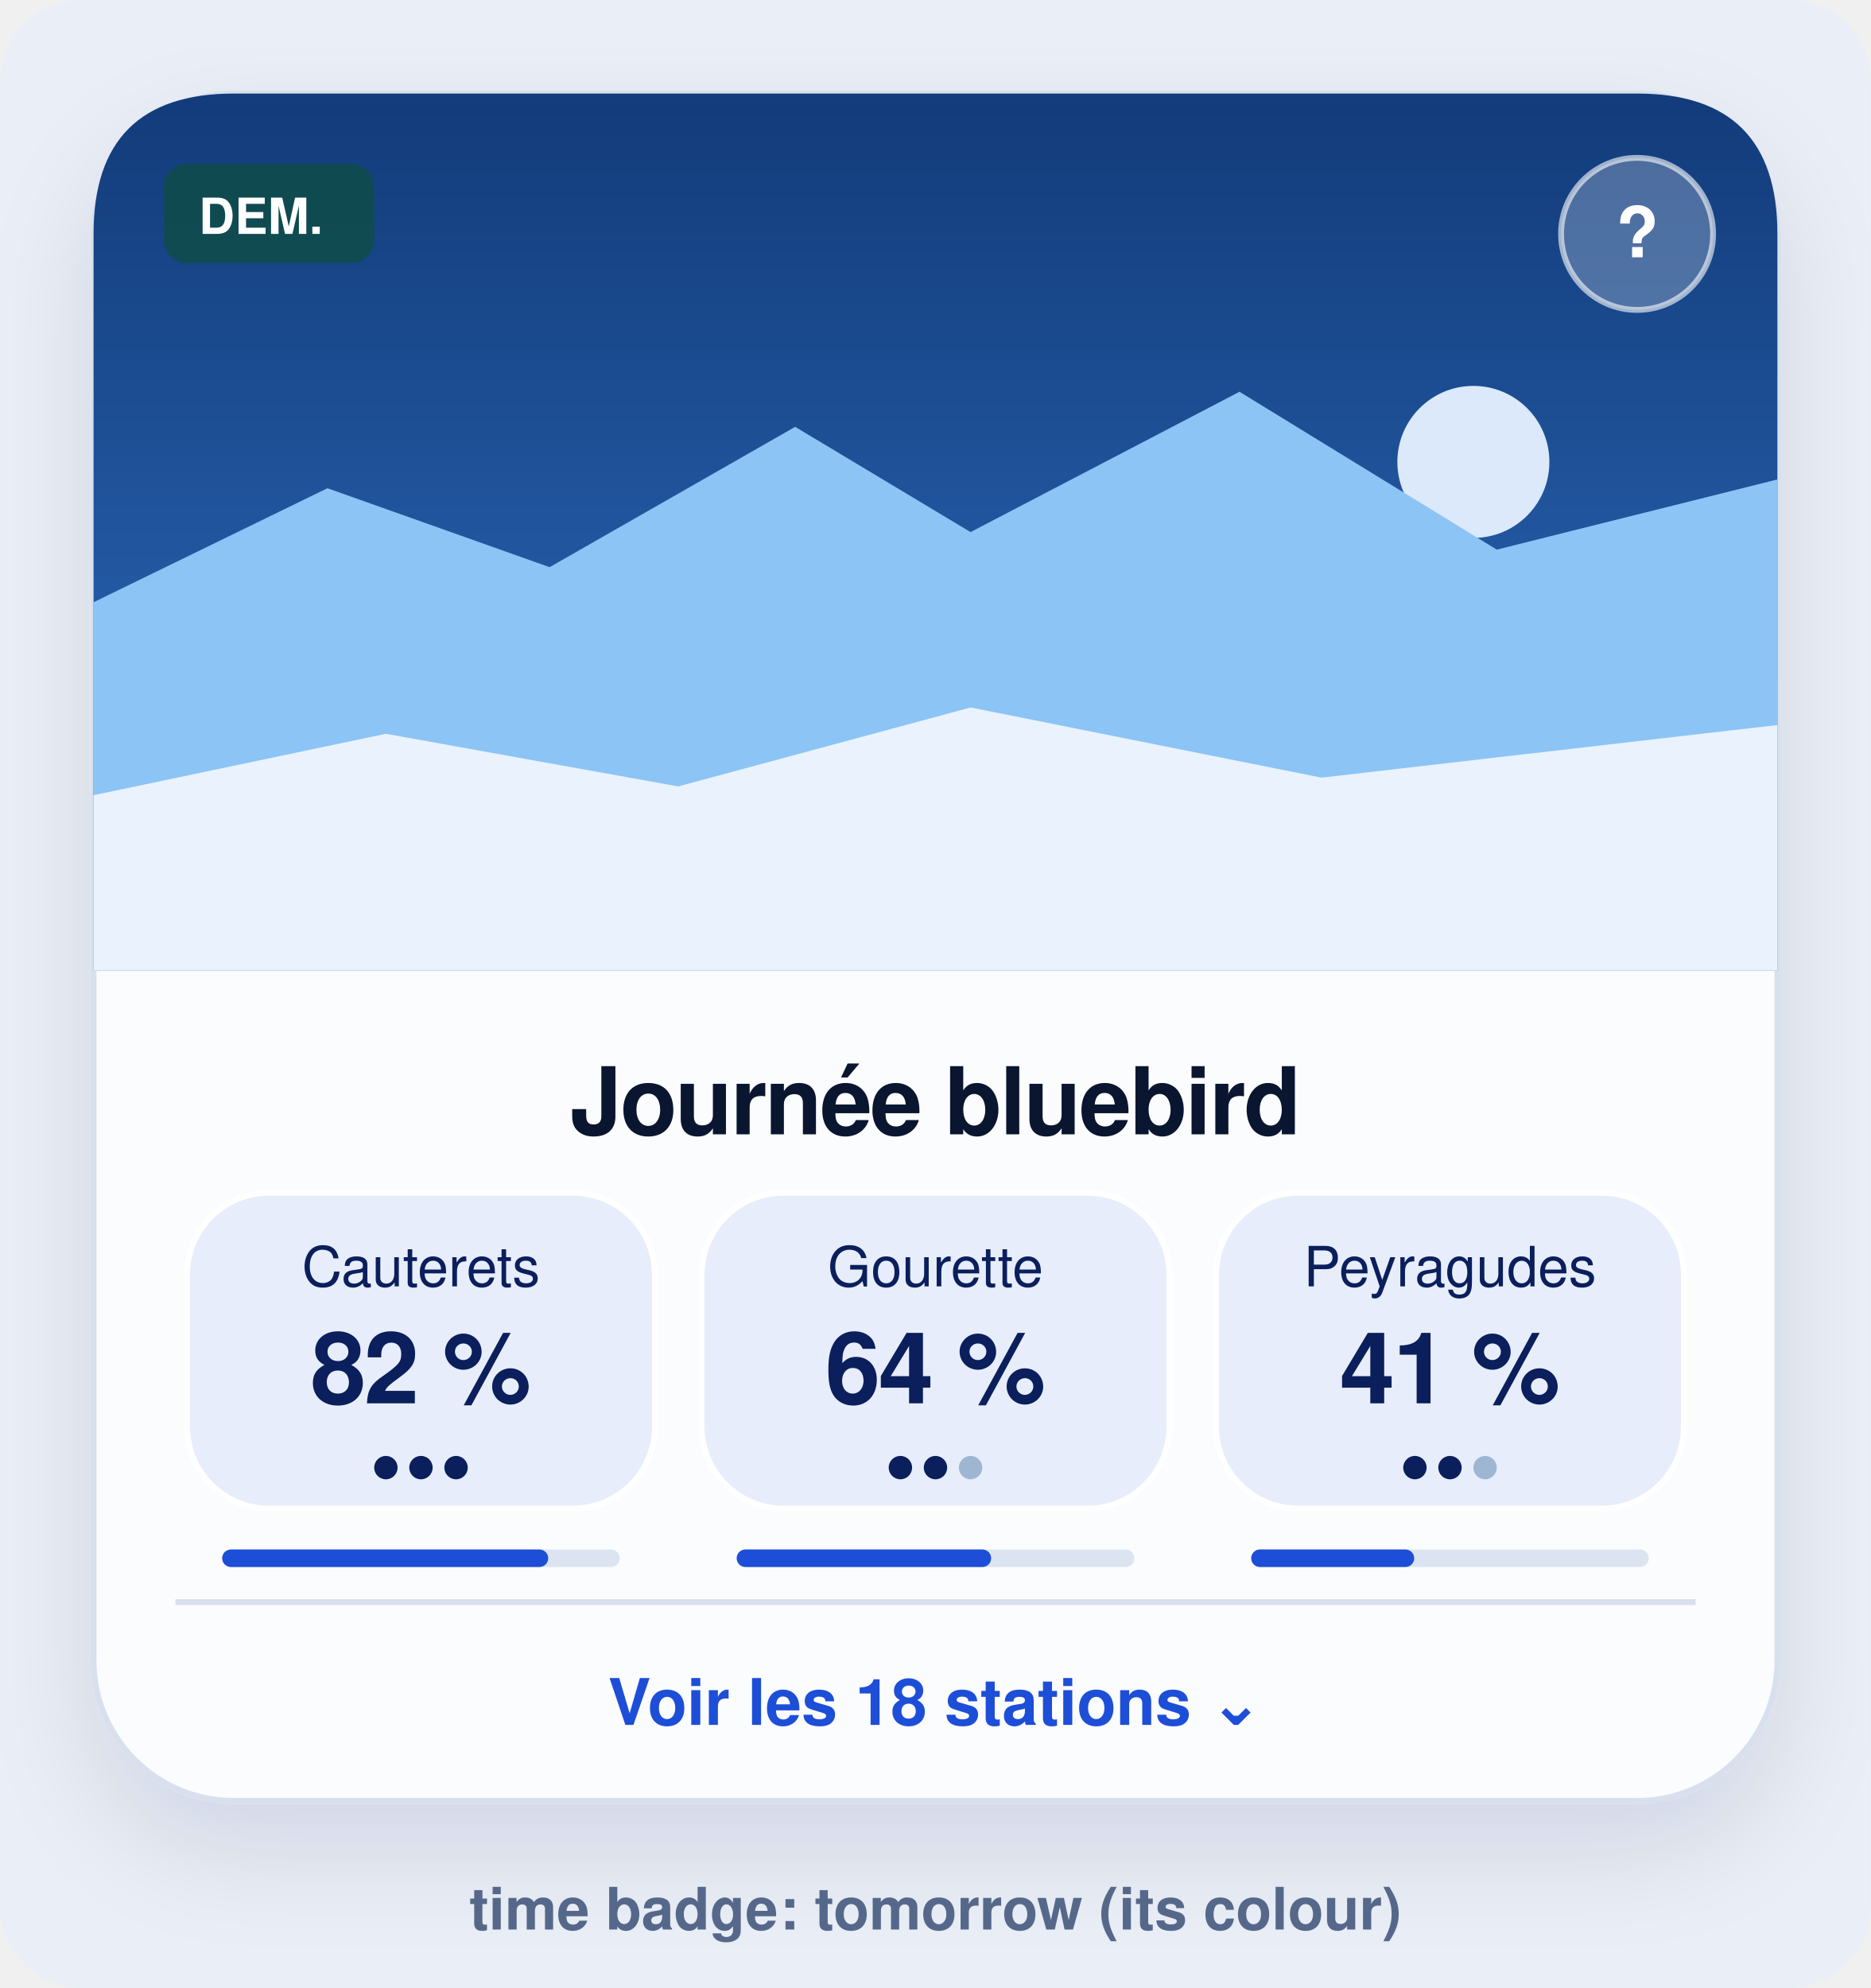
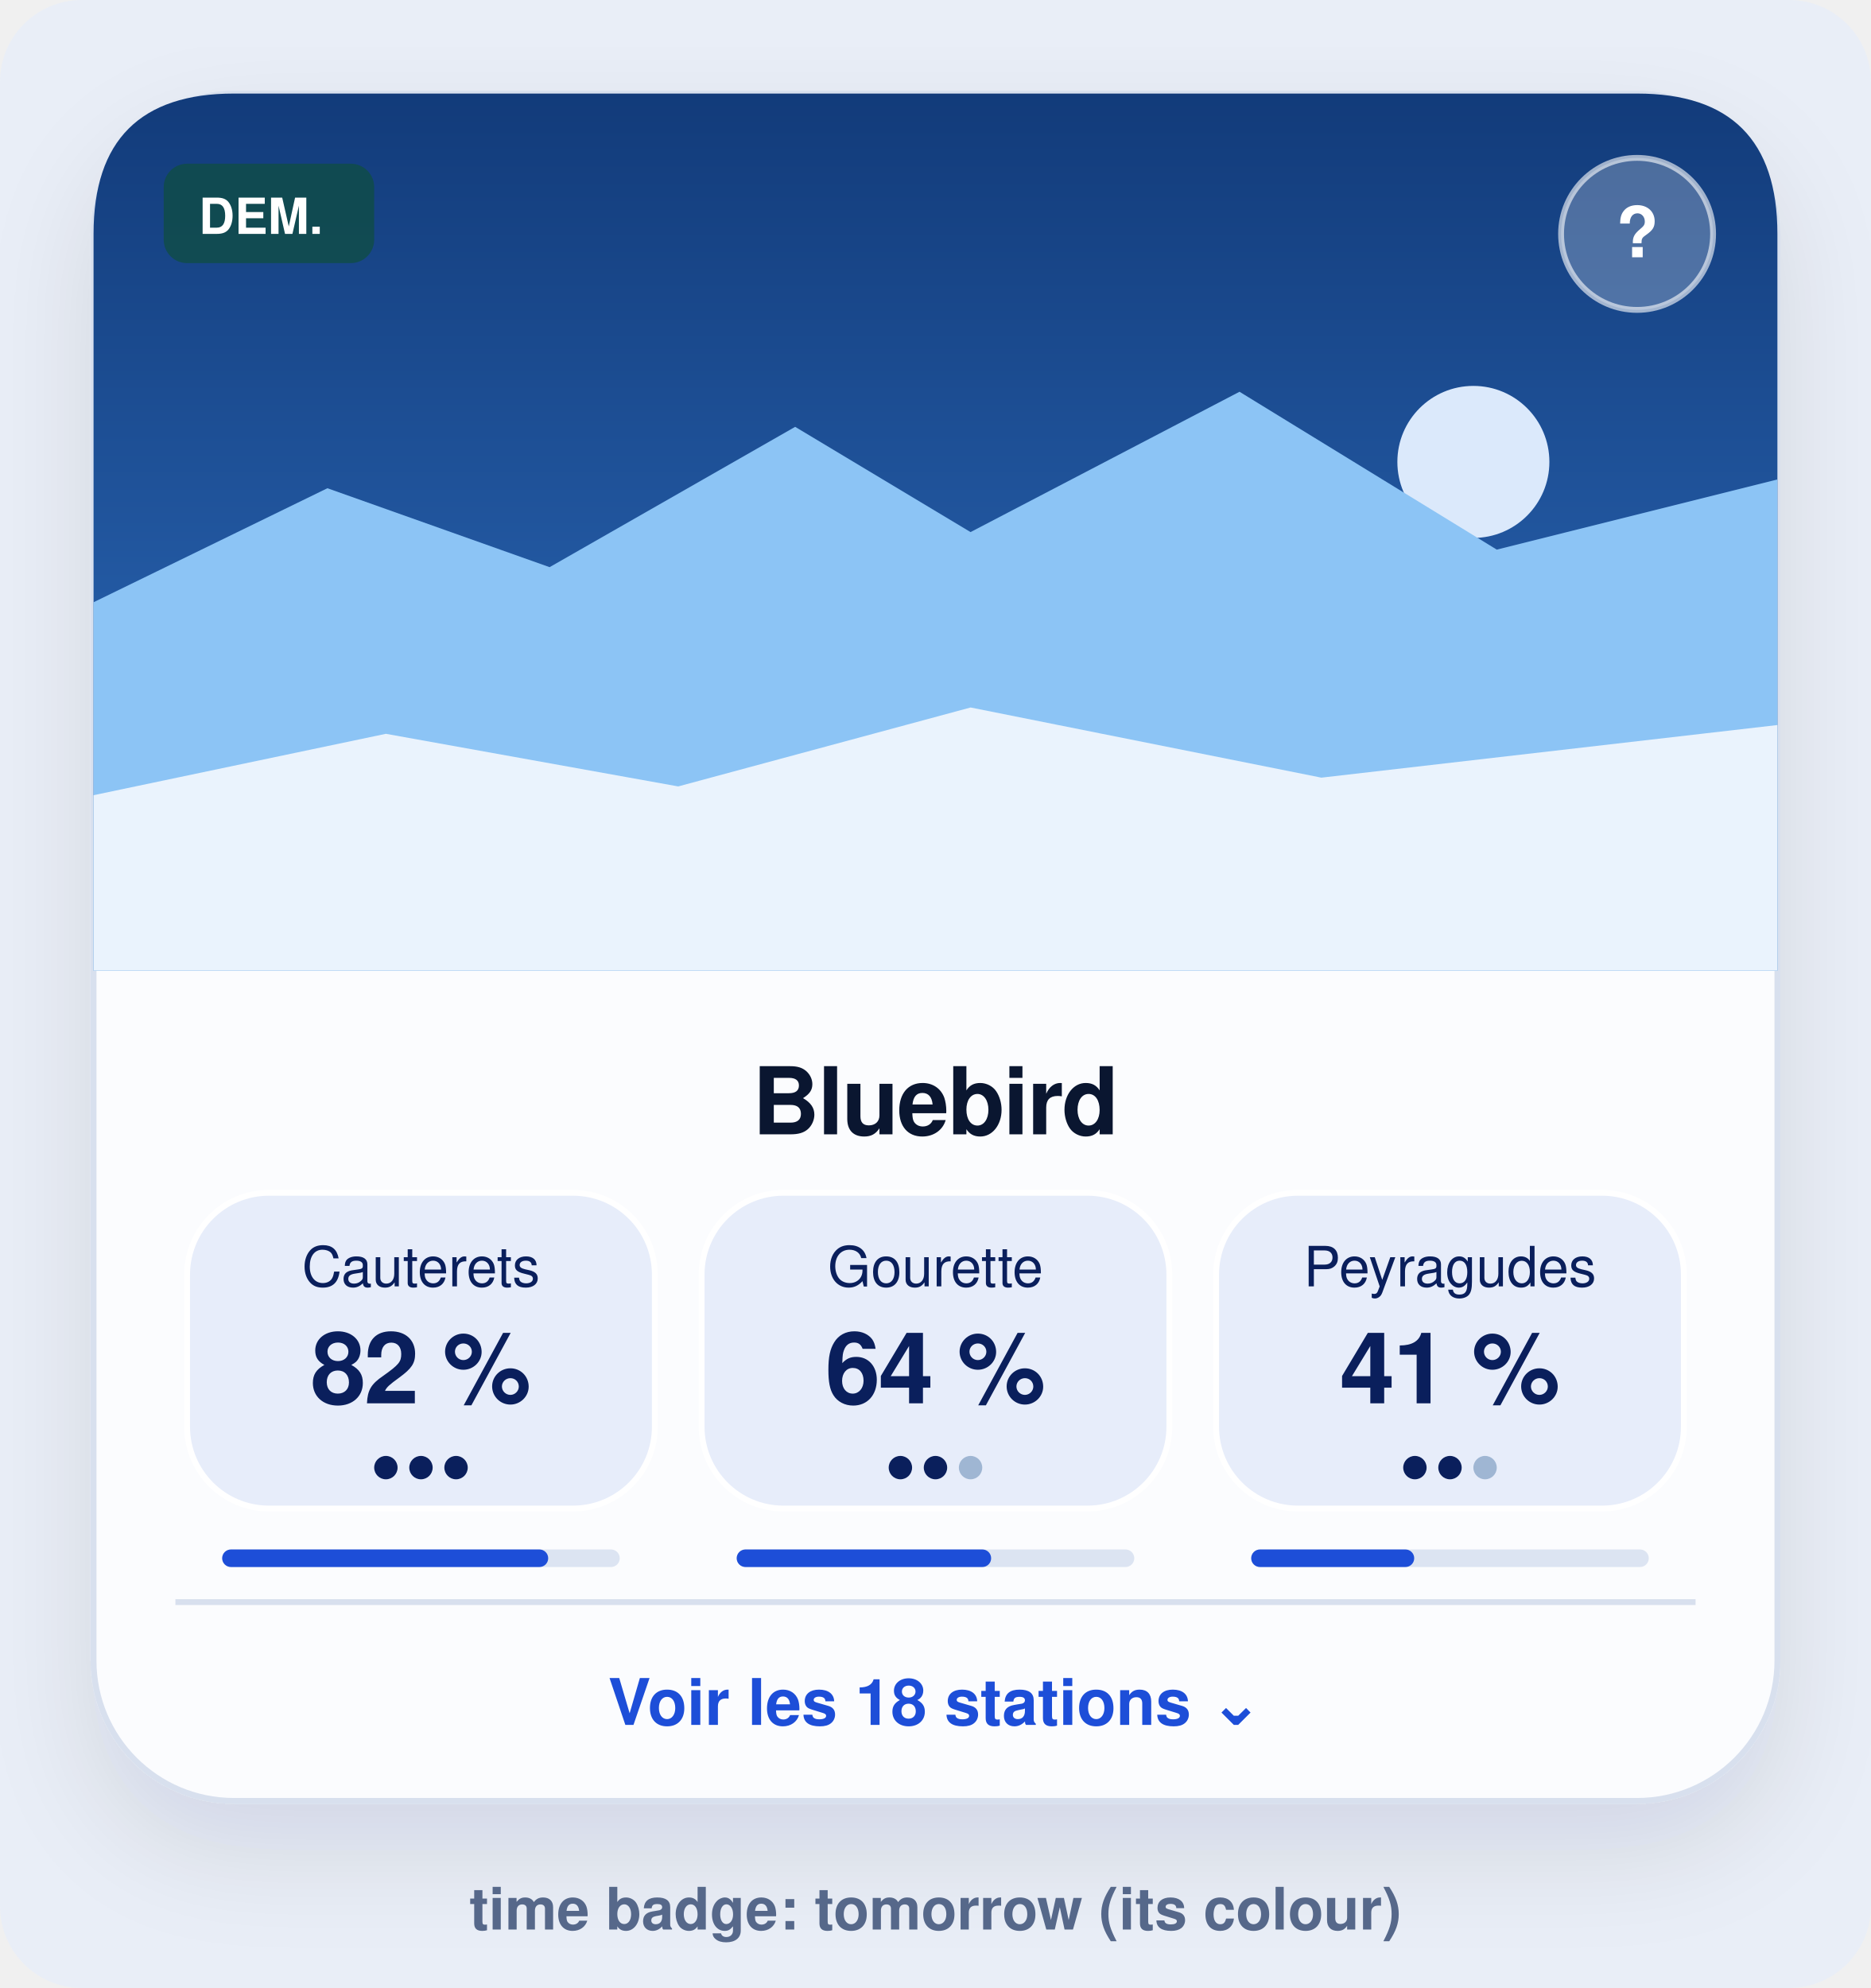
<svg xmlns="http://www.w3.org/2000/svg" width="320" height="340" viewBox="0 0 320 340" role="img" aria-label="time badge: tomorrow (its colour)">
  <rect width="320" height="340" rx="14" fill="#e9eef7" />
  <defs>
    <filter id="sh" x="-20%" y="-20%" width="140%" height="150%">
      <feDropShadow dx="0" dy="8" stdDeviation="9" flood-color="#0f172a" flood-opacity=".10" />
    </filter>
  </defs>
  <rect x="16" y="16" width="288" height="292" rx="24" fill="#fbfcfe" stroke="#d8e0ee" filter="url(#sh)" />
  <path d="M40,17 H280" stroke="#ffffff" stroke-width="1.5" />
  <defs>
    <clipPath id="c1">
      <path d="M16,166 V40 Q16,16 40,16 H280 Q304,16 304,40 V166 Z" />
    </clipPath>
  </defs>
  <defs>
    <linearGradient id="s2" x1="0" y1="0" x2="0" y2="1">
      <stop offset="0" stop-color="#123b7a" />
      <stop offset="1" stop-color="#2f6fc0" />
    </linearGradient>
  </defs>
  <g clip-path="url(#c1)">
    <rect x="16" y="16" width="288" height="150" fill="url(#s2)" />
    <circle cx="252" cy="79" r="13" fill="#dbe9fb" />
    <path d="M16,103 L56,83.5 L94,97 L136,73 L166,91 L212,67 L256,94 L304,82 V166 H16 Z" fill="#8cc4f5" />
    <path d="M16,136 L66,125.5 L116,134.5 L166,121 L226,133 L304,124 V166 H16 Z" fill="#eaf3fd" />
  </g>
  <circle cx="280" cy="40" r="13" fill="rgba(255,255,255,.24)" stroke="rgba(255,255,255,.6)" />
  <text x="280" y="44" font-family="Sora, 'Segoe UI', Helvetica, Arial, sans-serif" font-size="12" font-weight="700" fill="#fff" text-anchor="middle">?</text>
  <g>
    <rect x="28" y="28" width="36" height="17" rx="4" fill="#0f4c45" opacity="0.8" />
    <text x="34" y="40" font-family="Sora, 'Segoe UI', Helvetica, Arial, sans-serif" font-size="8.5" font-weight="800" fill="#fff" text-anchor="start">DEM.</text>
  </g>
-   <text x="160" y="194" font-family="Sora, 'Segoe UI', Helvetica, Arial, sans-serif" font-size="16" font-weight="700" letter-spacing="-0.32" fill="#0a1630" text-anchor="middle">Journée bluebird</text>
+   <text x="160" y="194" font-family="Sora, 'Segoe UI', Helvetica, Arial, sans-serif" font-size="16" font-weight="700" letter-spacing="-0.32" fill="#0a1630" text-anchor="middle">Bluebird</text>
  <rect x="32" y="204" width="80" height="54" rx="14" fill="#e7edfa" stroke="#ffffff" />
  <text x="72" y="220" font-family="Sora, 'Segoe UI', Helvetica, Arial, sans-serif" font-size="9.5" font-weight="500" fill="#0a1f5c" text-anchor="middle">Cauterets</text>
  <text x="72" y="240" font-family="Sora, 'Segoe UI', Helvetica, Arial, sans-serif" font-size="17" font-weight="700" letter-spacing="-0.34" fill="#0a1f5c" text-anchor="middle">82 %</text>
  <circle cx="66" cy="251" r="2" fill="#0a1f5c" />
  <circle cx="72" cy="251" r="2" fill="#0a1f5c" />
  <circle cx="78" cy="251" r="2" fill="#0a1f5c" />
  <rect x="38" y="265" width="68" height="3" rx="1.5" fill="#dce4f2" />
  <rect x="38" y="265" width="55.76" height="3" rx="1.5" fill="#1d4ed8" />
  <rect x="120" y="204" width="80" height="54" rx="14" fill="#e7edfa" stroke="#ffffff" />
  <text x="160" y="220" font-family="Sora, 'Segoe UI', Helvetica, Arial, sans-serif" font-size="9.5" font-weight="500" fill="#0a1f5c" text-anchor="middle">Gourette</text>
  <text x="160" y="240" font-family="Sora, 'Segoe UI', Helvetica, Arial, sans-serif" font-size="17" font-weight="700" letter-spacing="-0.34" fill="#0a1f5c" text-anchor="middle">64 %</text>
  <circle cx="154" cy="251" r="2" fill="#0a1f5c" />
  <circle cx="160" cy="251" r="2" fill="#0a1f5c" />
  <circle cx="166" cy="251" r="2" fill="#9fb6d3" />
  <rect x="126" y="265" width="68" height="3" rx="1.5" fill="#dce4f2" />
  <rect x="126" y="265" width="43.52" height="3" rx="1.5" fill="#1d4ed8" />
  <rect x="208" y="204" width="80" height="54" rx="14" fill="#e7edfa" stroke="#ffffff" />
  <text x="248" y="220" font-family="Sora, 'Segoe UI', Helvetica, Arial, sans-serif" font-size="9.5" font-weight="500" fill="#0a1f5c" text-anchor="middle">Peyragudes</text>
  <text x="248" y="240" font-family="Sora, 'Segoe UI', Helvetica, Arial, sans-serif" font-size="17" font-weight="700" letter-spacing="-0.34" fill="#0a1f5c" text-anchor="middle">41 %</text>
  <circle cx="242" cy="251" r="2" fill="#0a1f5c" />
  <circle cx="248" cy="251" r="2" fill="#0a1f5c" />
  <circle cx="254" cy="251" r="2" fill="#9fb6d3" />
  <rect x="214" y="265" width="68" height="3" rx="1.5" fill="#dce4f2" />
  <rect x="214" y="265" width="27.88" height="3" rx="1.5" fill="#1d4ed8" />
  <line x1="30" y1="274" x2="290" y2="274" stroke="#d8e0ee" />
  <text x="160" y="295" font-family="Sora, 'Segoe UI', Helvetica, Arial, sans-serif" font-size="11" font-weight="700" fill="#1d4ed8" text-anchor="middle">Voir les 18 stations  ⌄</text>
  <text x="160" y="330" font-family="Sora, 'Segoe UI', Helvetica, Arial, sans-serif" font-size="10" font-weight="600" fill="#56688a" text-anchor="middle">time badge: tomorrow (its colour)</text>
</svg>
